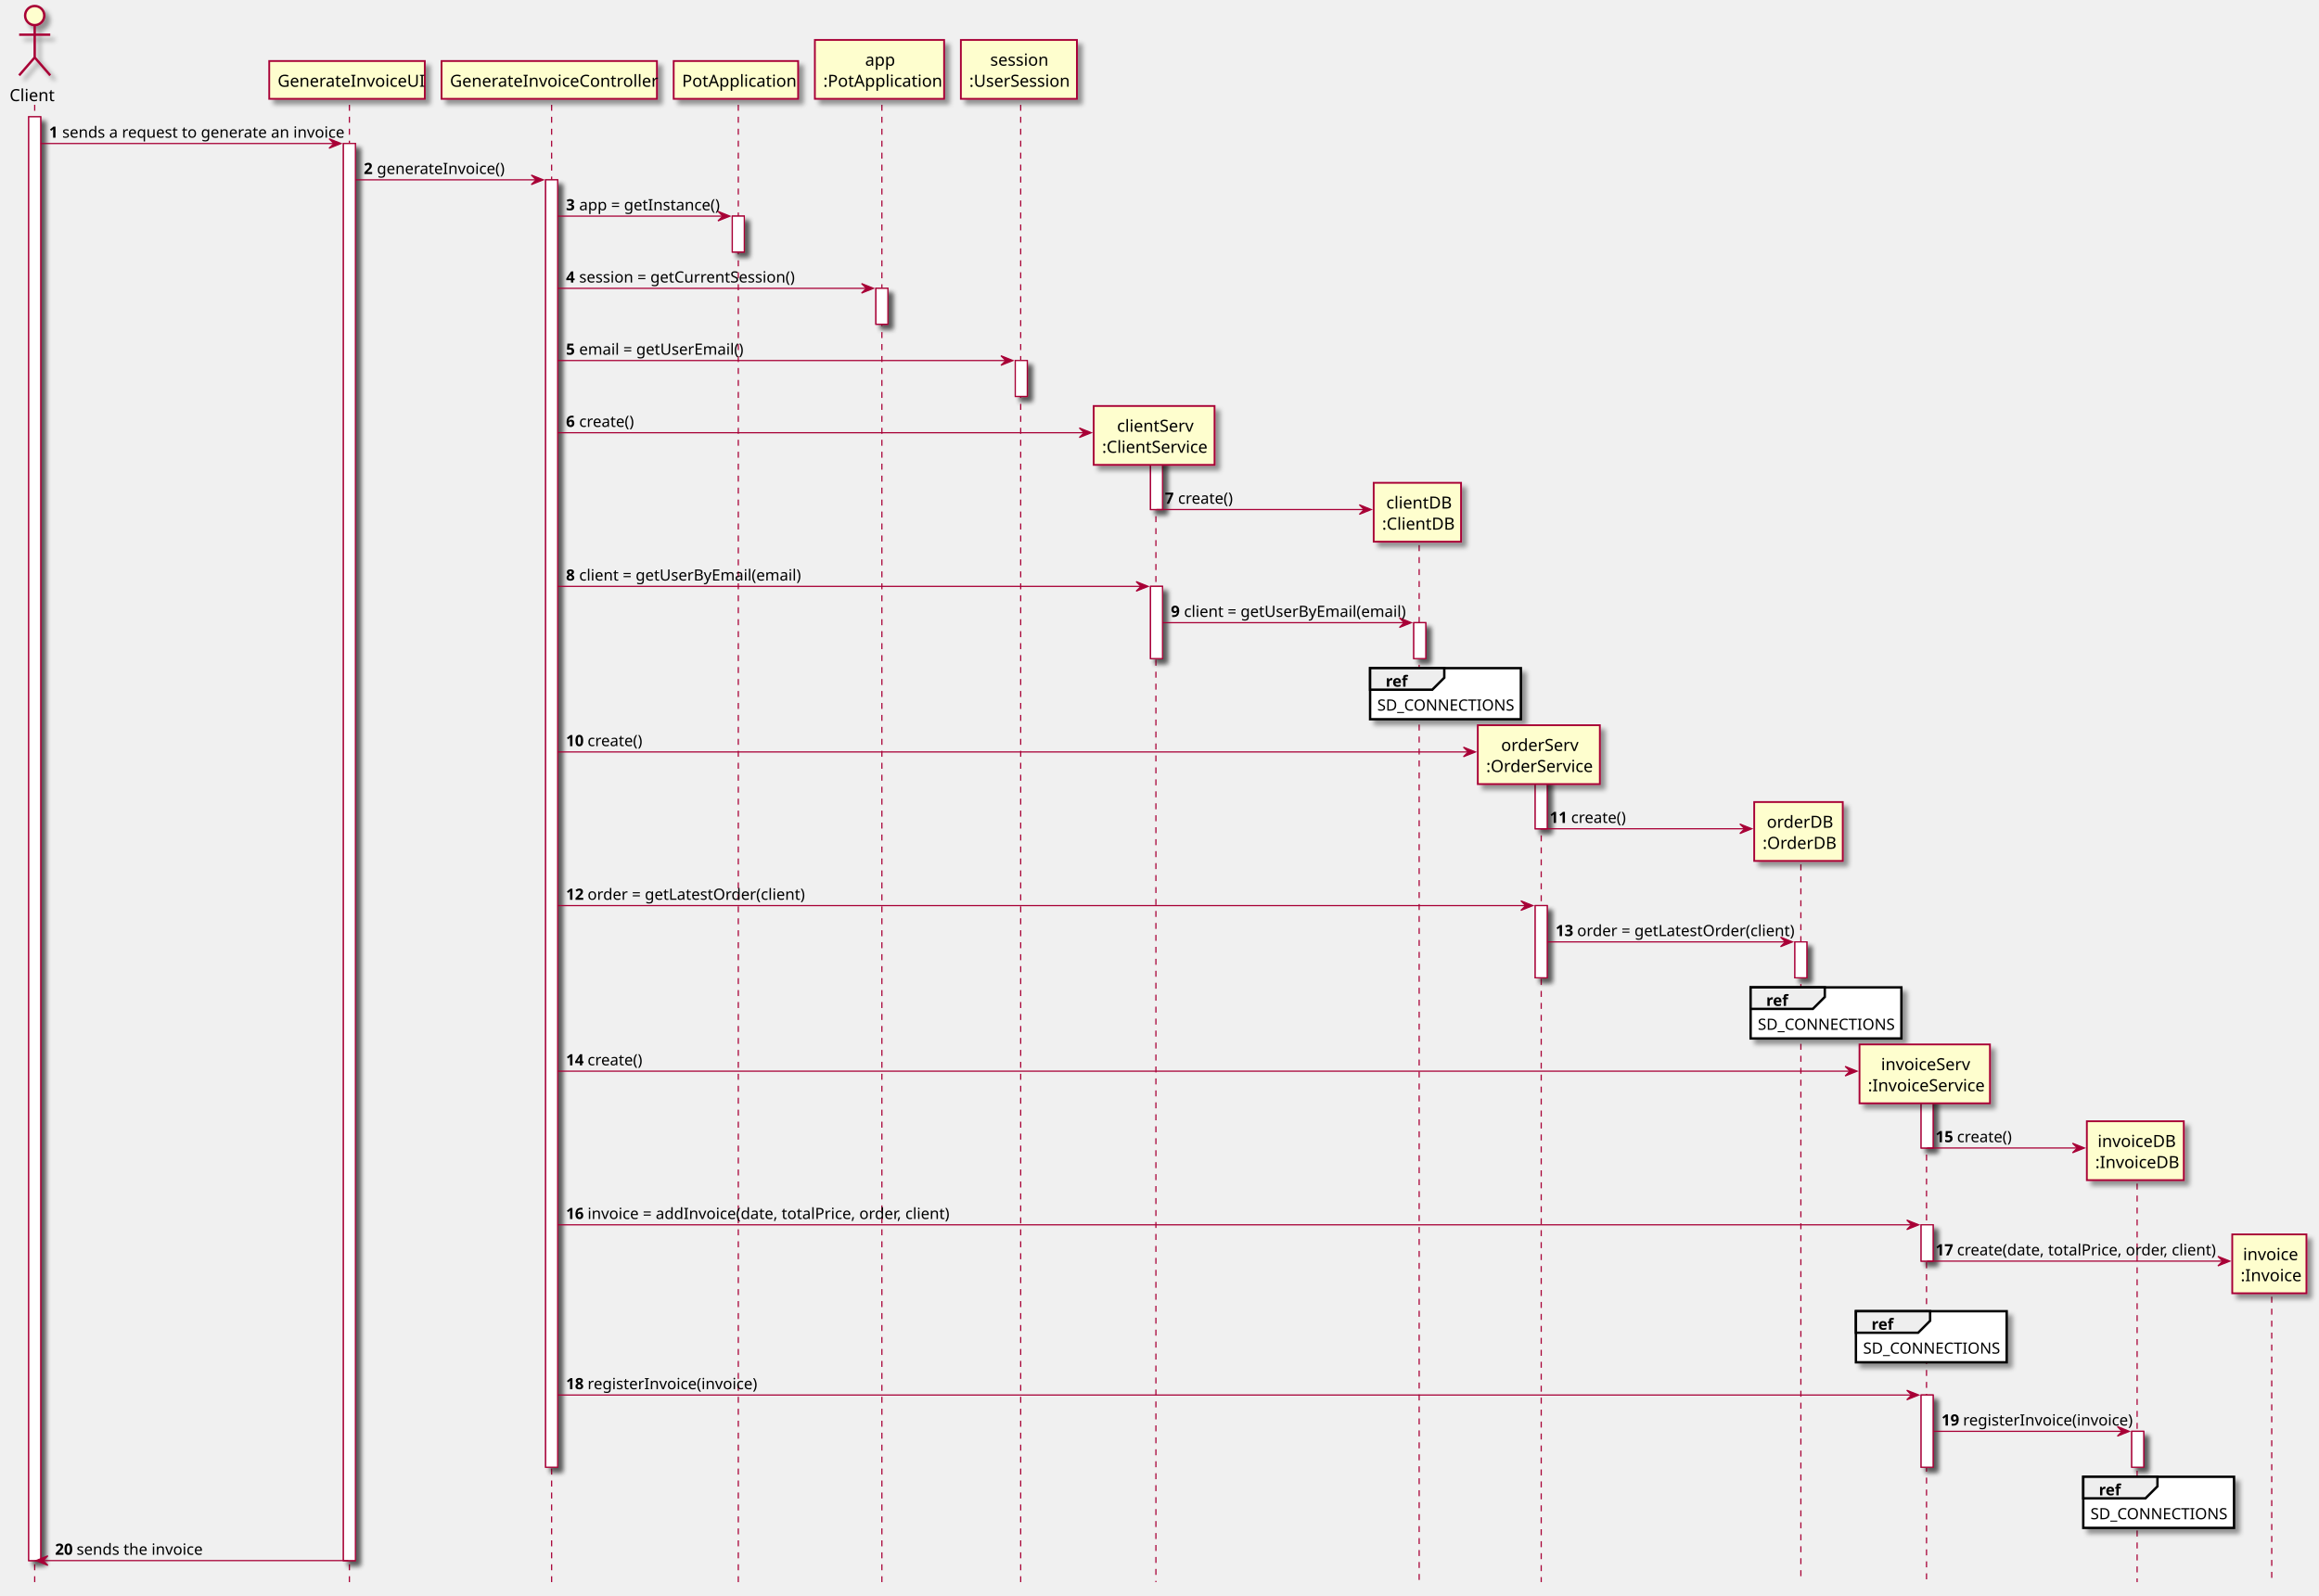
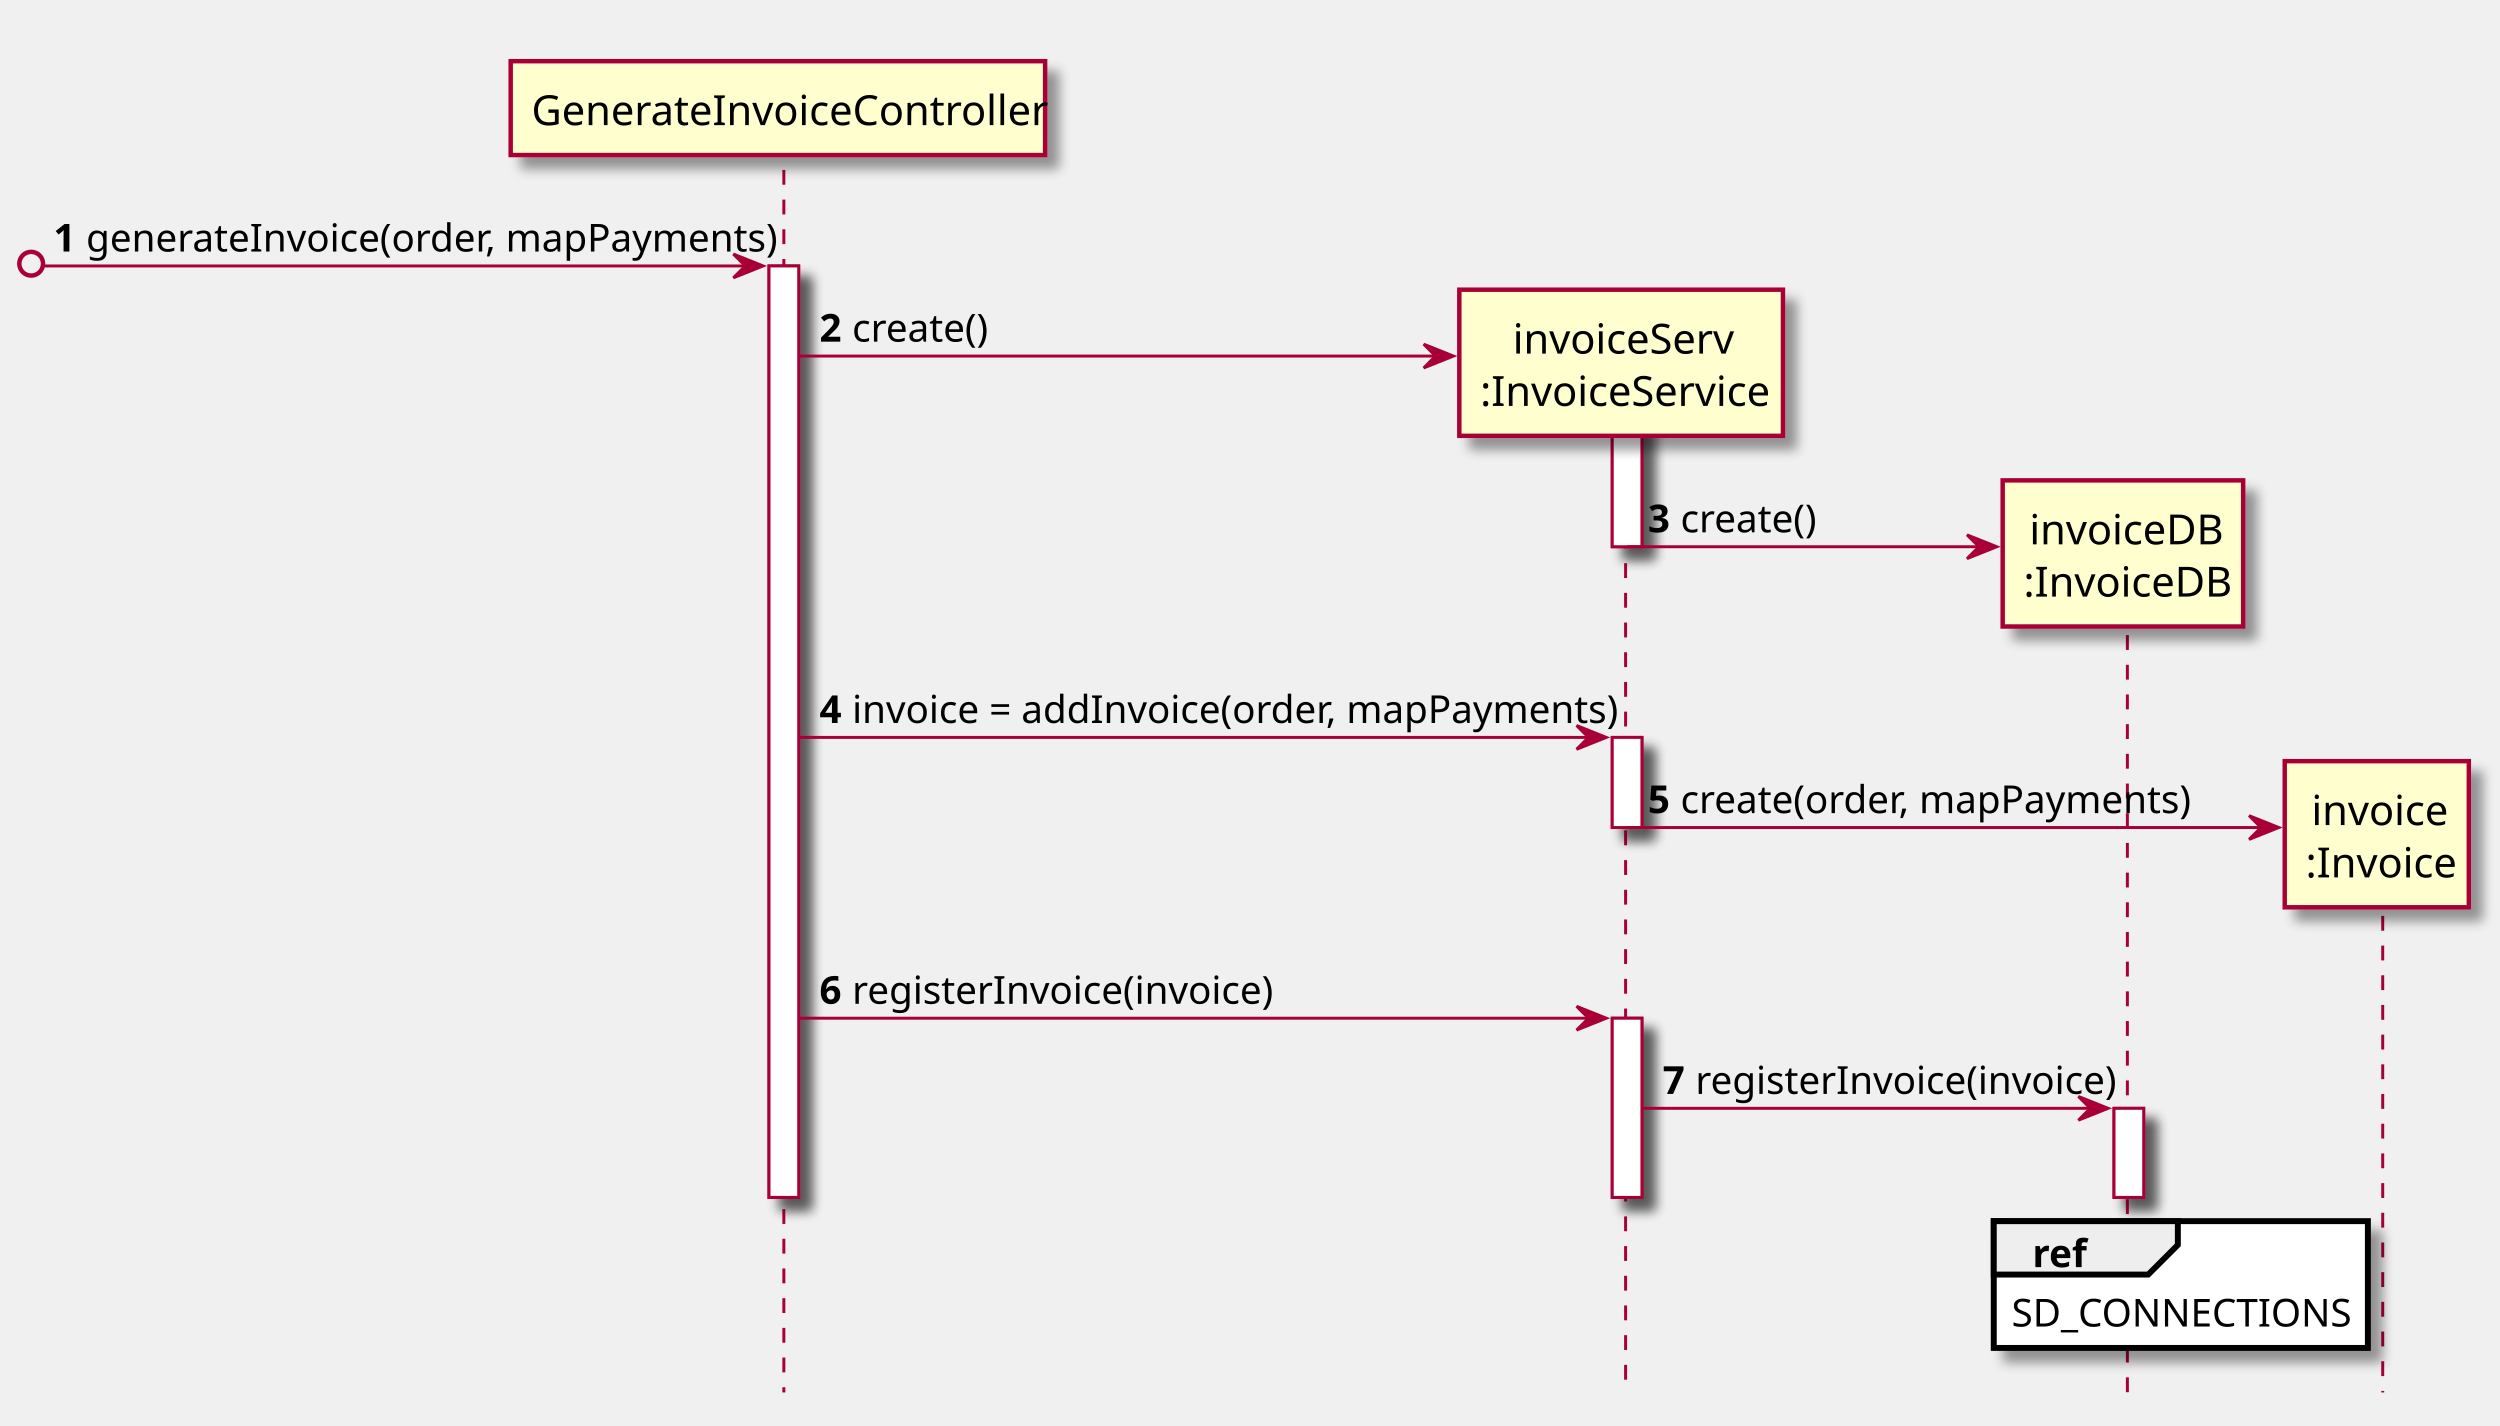
- <svg xmlns="http://www.w3.org/2000/svg" contentScriptType="application/ecmascript" contentStyleType="text/css" height="1334px" preserveAspectRatio="none" style="width:1938px;height:1334px;" version="1.1" viewBox="0 0 1938 1334" width="1938px" zoomAndPan="magnify">
+ <svg xmlns="http://www.w3.org/2000/svg" contentScriptType="application/ecmascript" contentStyleType="text/css" height="480px" preserveAspectRatio="none" style="width:842px;height:480px;" version="1.1" viewBox="0 0 842 480" width="842px" zoomAndPan="magnify">
  <defs>
-     <filter height="300%" id="f1r6irikmtydus" width="300%" x="-1" y="-1">
+     <filter height="300%" id="f1n6l6gs2paorq" width="300%" x="-1" y="-1">
      <feGaussianBlur result="blurOut" stdDeviation="2.0" />
      <feColorMatrix in="blurOut" result="blurOut2" type="matrix" values="0 0 0 0 0 0 0 0 0 0 0 0 0 0 0 0 0 0 .4 0" />
      <feOffset dx="4.0" dy="4.0" in="blurOut2" result="blurOut3" />
      <feBlend in="SourceGraphic" in2="blurOut3" mode="normal" />
    </filter>
  </defs>
  <g>
-     <rect fill="#FFFFFF" filter="url(#f1r6irikmtydus)" height="1206.914" style="stroke: #A80036; stroke-width: 1.0;" width="10" x="24" y="97.609" />
-     <rect fill="#FFFFFF" filter="url(#f1r6irikmtydus)" height="1184.562" style="stroke: #A80036; stroke-width: 1.0;" width="10" x="287" y="119.961" />
-     <rect fill="#FFFFFF" filter="url(#f1r6irikmtydus)" height="1076.156" style="stroke: #A80036; stroke-width: 1.0;" width="10" x="456" y="150.312" />
-     <rect fill="#FFFFFF" filter="url(#f1r6irikmtydus)" height="30" style="stroke: #A80036; stroke-width: 1.0;" width="10" x="612" y="180.664" />
-     <rect fill="#FFFFFF" filter="url(#f1r6irikmtydus)" height="30" style="stroke: #A80036; stroke-width: 1.0;" width="10" x="732" y="241.016" />
-     <rect fill="#FFFFFF" filter="url(#f1r6irikmtydus)" height="30" style="stroke: #A80036; stroke-width: 1.0;" width="10" x="848.5" y="301.367" />
-     <rect fill="#FFFFFF" filter="url(#f1r6irikmtydus)" height="54.219" style="stroke: #A80036; stroke-width: 1.0;" width="10" x="961.5" y="371.719" />
-     <rect fill="#FFFFFF" filter="url(#f1r6irikmtydus)" height="60.352" style="stroke: #A80036; stroke-width: 1.0;" width="10" x="961.5" y="490.156" />
-     <rect fill="#FFFFFF" filter="url(#f1r6irikmtydus)" height="30" style="stroke: #A80036; stroke-width: 1.0;" width="10" x="1181.5" y="520.508" />
-     <rect fill="#FFFFFF" filter="url(#f1r6irikmtydus)" height="54.219" style="stroke: #A80036; stroke-width: 1.0;" width="10" x="1283" y="638.562" />
-     <rect fill="#FFFFFF" filter="url(#f1r6irikmtydus)" height="60.352" style="stroke: #A80036; stroke-width: 1.0;" width="10" x="1283" y="757" />
-     <rect fill="#FFFFFF" filter="url(#f1r6irikmtydus)" height="30" style="stroke: #A80036; stroke-width: 1.0;" width="10" x="1500" y="787.352" />
-     <rect fill="#FFFFFF" filter="url(#f1r6irikmtydus)" height="54.219" style="stroke: #A80036; stroke-width: 1.0;" width="10" x="1605.5" y="905.406" />
-     <rect fill="#FFFFFF" filter="url(#f1r6irikmtydus)" height="30.352" style="stroke: #A80036; stroke-width: 1.0;" width="10" x="1605.5" y="1023.844" />
-     <rect fill="#FFFFFF" filter="url(#f1r6irikmtydus)" height="60.352" style="stroke: #A80036; stroke-width: 1.0;" width="10" x="1605.5" y="1166.117" />
-     <rect fill="#FFFFFF" filter="url(#f1r6irikmtydus)" height="30" style="stroke: #A80036; stroke-width: 1.0;" width="10" x="1781.5" y="1196.469" />
-     <line style="stroke: #A80036; stroke-width: 1.0; stroke-dasharray: 5.0,5.0;" x1="29" x2="29" y1="87.609" y2="1322.523" />
-     <line style="stroke: #A80036; stroke-width: 1.0; stroke-dasharray: 5.0,5.0;" x1="292" x2="292" y1="87.609" y2="1322.523" />
-     <line style="stroke: #A80036; stroke-width: 1.0; stroke-dasharray: 5.0,5.0;" x1="461" x2="461" y1="87.609" y2="1322.523" />
-     <line style="stroke: #A80036; stroke-width: 1.0; stroke-dasharray: 5.0,5.0;" x1="617" x2="617" y1="87.609" y2="1322.523" />
-     <line style="stroke: #A80036; stroke-width: 1.0; stroke-dasharray: 5.0,5.0;" x1="737" x2="737" y1="87.609" y2="1322.523" />
-     <line style="stroke: #A80036; stroke-width: 1.0; stroke-dasharray: 5.0,5.0;" x1="853" x2="853" y1="87.609" y2="1322.523" />
-     <line style="stroke: #A80036; stroke-width: 1.0; stroke-dasharray: 5.0,5.0;" x1="966" x2="966" y1="381.477" y2="1322.523" />
-     <line style="stroke: #A80036; stroke-width: 1.0; stroke-dasharray: 5.0,5.0;" x1="1186" x2="1186" y1="445.695" y2="1322.523" />
-     <line style="stroke: #A80036; stroke-width: 1.0; stroke-dasharray: 5.0,5.0;" x1="1288" x2="1288" y1="648.32" y2="1322.523" />
-     <line style="stroke: #A80036; stroke-width: 1.0; stroke-dasharray: 5.0,5.0;" x1="1505" x2="1505" y1="712.539" y2="1322.523" />
-     <line style="stroke: #A80036; stroke-width: 1.0; stroke-dasharray: 5.0,5.0;" x1="1610" x2="1610" y1="915.164" y2="1322.523" />
-     <line style="stroke: #A80036; stroke-width: 1.0; stroke-dasharray: 5.0,5.0;" x1="1786" x2="1786" y1="979.383" y2="1322.523" />
-     <line style="stroke: #A80036; stroke-width: 1.0; stroke-dasharray: 5.0,5.0;" x1="1898.5" x2="1898.5" y1="1073.953" y2="1322.523" />
-     <text fill="#000000" font-family="sans-serif" font-size="14" lengthAdjust="spacingAndGlyphs" textLength="36" x="8" y="84.533">Client</text>
-     <ellipse cx="29" cy="13" fill="#FEFECE" filter="url(#f1r6irikmtydus)" rx="8" ry="8" style="stroke: #A80036; stroke-width: 2.0;" />
-     <path d="M29,21 L29,48 M16,29 L42,29 M29,48 L16,63 M29,48 L42,63 " fill="none" filter="url(#f1r6irikmtydus)" style="stroke: #A80036; stroke-width: 2.0;" />
-     <rect fill="#FEFECE" filter="url(#f1r6irikmtydus)" height="31.609" style="stroke: #A80036; stroke-width: 1.5;" width="130" x="225" y="51" />
-     <text fill="#000000" font-family="sans-serif" font-size="14" lengthAdjust="spacingAndGlyphs" textLength="116" x="232" y="72.533">GenerateInvoiceUI</text>
-     <rect fill="#FEFECE" filter="url(#f1r6irikmtydus)" height="31.609" style="stroke: #A80036; stroke-width: 1.5;" width="180" x="369" y="51" />
-     <text fill="#000000" font-family="sans-serif" font-size="14" lengthAdjust="spacingAndGlyphs" textLength="166" x="376" y="72.533">GenerateInvoiceController</text>
-     <rect fill="#FEFECE" filter="url(#f1r6irikmtydus)" height="31.609" style="stroke: #A80036; stroke-width: 1.5;" width="104" x="563" y="51" />
-     <text fill="#000000" font-family="sans-serif" font-size="14" lengthAdjust="spacingAndGlyphs" textLength="90" x="570" y="72.533">PotApplication</text>
-     <rect fill="#FEFECE" filter="url(#f1r6irikmtydus)" height="49.219" style="stroke: #A80036; stroke-width: 1.5;" width="108" x="681" y="33.391" />
-     <text fill="#000000" font-family="sans-serif" font-size="14" lengthAdjust="spacingAndGlyphs" textLength="24" x="723" y="54.924">app</text>
-     <text fill="#000000" font-family="sans-serif" font-size="14" lengthAdjust="spacingAndGlyphs" textLength="94" x="688" y="72.533">:PotApplication</text>
-     <rect fill="#FEFECE" filter="url(#f1r6irikmtydus)" height="49.219" style="stroke: #A80036; stroke-width: 1.5;" width="97" x="803" y="33.391" />
-     <text fill="#000000" font-family="sans-serif" font-size="14" lengthAdjust="spacingAndGlyphs" textLength="48" x="827.5" y="54.924">session</text>
-     <text fill="#000000" font-family="sans-serif" font-size="14" lengthAdjust="spacingAndGlyphs" textLength="83" x="810" y="72.533">:UserSession</text>
-     <rect fill="#FFFFFF" filter="url(#f1r6irikmtydus)" height="1206.914" style="stroke: #A80036; stroke-width: 1.0;" width="10" x="24" y="97.609" />
-     <rect fill="#FFFFFF" filter="url(#f1r6irikmtydus)" height="1184.562" style="stroke: #A80036; stroke-width: 1.0;" width="10" x="287" y="119.961" />
-     <rect fill="#FFFFFF" filter="url(#f1r6irikmtydus)" height="1076.156" style="stroke: #A80036; stroke-width: 1.0;" width="10" x="456" y="150.312" />
-     <rect fill="#FFFFFF" filter="url(#f1r6irikmtydus)" height="30" style="stroke: #A80036; stroke-width: 1.0;" width="10" x="612" y="180.664" />
-     <rect fill="#FFFFFF" filter="url(#f1r6irikmtydus)" height="30" style="stroke: #A80036; stroke-width: 1.0;" width="10" x="732" y="241.016" />
-     <rect fill="#FFFFFF" filter="url(#f1r6irikmtydus)" height="30" style="stroke: #A80036; stroke-width: 1.0;" width="10" x="848.5" y="301.367" />
-     <rect fill="#FFFFFF" filter="url(#f1r6irikmtydus)" height="54.219" style="stroke: #A80036; stroke-width: 1.0;" width="10" x="961.5" y="371.719" />
-     <rect fill="#FFFFFF" filter="url(#f1r6irikmtydus)" height="60.352" style="stroke: #A80036; stroke-width: 1.0;" width="10" x="961.5" y="490.156" />
-     <rect fill="#FFFFFF" filter="url(#f1r6irikmtydus)" height="30" style="stroke: #A80036; stroke-width: 1.0;" width="10" x="1181.5" y="520.508" />
-     <rect fill="#FFFFFF" filter="url(#f1r6irikmtydus)" height="54.219" style="stroke: #A80036; stroke-width: 1.0;" width="10" x="1283" y="638.562" />
-     <rect fill="#FFFFFF" filter="url(#f1r6irikmtydus)" height="60.352" style="stroke: #A80036; stroke-width: 1.0;" width="10" x="1283" y="757" />
-     <rect fill="#FFFFFF" filter="url(#f1r6irikmtydus)" height="30" style="stroke: #A80036; stroke-width: 1.0;" width="10" x="1500" y="787.352" />
-     <rect fill="#FFFFFF" filter="url(#f1r6irikmtydus)" height="54.219" style="stroke: #A80036; stroke-width: 1.0;" width="10" x="1605.5" y="905.406" />
-     <rect fill="#FFFFFF" filter="url(#f1r6irikmtydus)" height="30.352" style="stroke: #A80036; stroke-width: 1.0;" width="10" x="1605.5" y="1023.844" />
-     <rect fill="#FFFFFF" filter="url(#f1r6irikmtydus)" height="60.352" style="stroke: #A80036; stroke-width: 1.0;" width="10" x="1605.5" y="1166.117" />
-     <rect fill="#FFFFFF" filter="url(#f1r6irikmtydus)" height="30" style="stroke: #A80036; stroke-width: 1.0;" width="10" x="1781.5" y="1196.469" />
-     <polygon fill="#A80036" points="275,115.961,285,119.961,275,123.961,279,119.961" style="stroke: #A80036; stroke-width: 1.0;" />
-     <line style="stroke: #A80036; stroke-width: 1.0;" x1="34" x2="281" y1="119.961" y2="119.961" />
-     <text fill="#000000" font-family="sans-serif" font-size="13" font-weight="bold" lengthAdjust="spacingAndGlyphs" textLength="7" x="41" y="115.105">1</text>
-     <text fill="#000000" font-family="sans-serif" font-size="13" lengthAdjust="spacingAndGlyphs" textLength="223" x="52" y="115.105">sends a request to generate an invoice</text>
-     <polygon fill="#A80036" points="444,146.312,454,150.312,444,154.312,448,150.312" style="stroke: #A80036; stroke-width: 1.0;" />
-     <line style="stroke: #A80036; stroke-width: 1.0;" x1="297" x2="450" y1="150.312" y2="150.312" />
-     <text fill="#000000" font-family="sans-serif" font-size="13" font-weight="bold" lengthAdjust="spacingAndGlyphs" textLength="7" x="304" y="145.456">2</text>
-     <text fill="#000000" font-family="sans-serif" font-size="13" lengthAdjust="spacingAndGlyphs" textLength="97" x="315" y="145.456">generateInvoice()</text>
-     <polygon fill="#A80036" points="600,176.664,610,180.664,600,184.664,604,180.664" style="stroke: #A80036; stroke-width: 1.0;" />
-     <line style="stroke: #A80036; stroke-width: 1.0;" x1="466" x2="606" y1="180.664" y2="180.664" />
-     <text fill="#000000" font-family="sans-serif" font-size="13" font-weight="bold" lengthAdjust="spacingAndGlyphs" textLength="7" x="473" y="175.808">3</text>
-     <text fill="#000000" font-family="sans-serif" font-size="13" lengthAdjust="spacingAndGlyphs" textLength="112" x="484" y="175.808">app = getInstance()</text>
-     <polygon fill="#A80036" points="720,237.016,730,241.016,720,245.016,724,241.016" style="stroke: #A80036; stroke-width: 1.0;" />
-     <line style="stroke: #A80036; stroke-width: 1.0;" x1="466" x2="726" y1="241.016" y2="241.016" />
-     <text fill="#000000" font-family="sans-serif" font-size="13" font-weight="bold" lengthAdjust="spacingAndGlyphs" textLength="7" x="473" y="236.159">4</text>
-     <text fill="#000000" font-family="sans-serif" font-size="13" lengthAdjust="spacingAndGlyphs" textLength="176" x="484" y="236.159">session = getCurrentSession()</text>
-     <polygon fill="#A80036" points="836.5,297.367,846.5,301.367,836.5,305.367,840.5,301.367" style="stroke: #A80036; stroke-width: 1.0;" />
-     <line style="stroke: #A80036; stroke-width: 1.0;" x1="466" x2="842.5" y1="301.367" y2="301.367" />
-     <text fill="#000000" font-family="sans-serif" font-size="13" font-weight="bold" lengthAdjust="spacingAndGlyphs" textLength="7" x="473" y="296.511">5</text>
-     <text fill="#000000" font-family="sans-serif" font-size="13" lengthAdjust="spacingAndGlyphs" textLength="133" x="484" y="296.511">email = getUserEmail()</text>
-     <polygon fill="#A80036" points="902,357.719,912,361.719,902,365.719,906,361.719" style="stroke: #A80036; stroke-width: 1.0;" />
-     <line style="stroke: #A80036; stroke-width: 1.0;" x1="466" x2="908" y1="361.719" y2="361.719" />
-     <text fill="#000000" font-family="sans-serif" font-size="13" font-weight="bold" lengthAdjust="spacingAndGlyphs" textLength="7" x="473" y="356.862">6</text>
-     <text fill="#000000" font-family="sans-serif" font-size="13" lengthAdjust="spacingAndGlyphs" textLength="44" x="484" y="356.862">create()</text>
-     <rect fill="#FEFECE" filter="url(#f1r6irikmtydus)" height="49.219" style="stroke: #A80036; stroke-width: 1.5;" width="101" x="914" y="339.367" />
-     <text fill="#000000" font-family="sans-serif" font-size="14" lengthAdjust="spacingAndGlyphs" textLength="62" x="933.5" y="360.9">clientServ</text>
-     <text fill="#000000" font-family="sans-serif" font-size="14" lengthAdjust="spacingAndGlyphs" textLength="87" x="921" y="378.51">:ClientService</text>
-     <polygon fill="#A80036" points="1136,421.938,1146,425.938,1136,429.938,1140,425.938" style="stroke: #A80036; stroke-width: 1.0;" />
-     <line style="stroke: #A80036; stroke-width: 1.0;" x1="966.5" x2="1142" y1="425.938" y2="425.938" />
-     <text fill="#000000" font-family="sans-serif" font-size="13" font-weight="bold" lengthAdjust="spacingAndGlyphs" textLength="7" x="973.5" y="421.081">7</text>
-     <text fill="#000000" font-family="sans-serif" font-size="13" lengthAdjust="spacingAndGlyphs" textLength="44" x="984.5" y="421.081">create()</text>
-     <rect fill="#FEFECE" filter="url(#f1r6irikmtydus)" height="49.219" style="stroke: #A80036; stroke-width: 1.5;" width="73" x="1148" y="403.586" />
-     <text fill="#000000" font-family="sans-serif" font-size="14" lengthAdjust="spacingAndGlyphs" textLength="52" x="1158.5" y="425.119">clientDB</text>
-     <text fill="#000000" font-family="sans-serif" font-size="14" lengthAdjust="spacingAndGlyphs" textLength="59" x="1155" y="442.728">:ClientDB</text>
-     <polygon fill="#A80036" points="949.5,486.156,959.5,490.156,949.5,494.156,953.5,490.156" style="stroke: #A80036; stroke-width: 1.0;" />
-     <line style="stroke: #A80036; stroke-width: 1.0;" x1="466" x2="955.5" y1="490.156" y2="490.156" />
-     <text fill="#000000" font-family="sans-serif" font-size="13" font-weight="bold" lengthAdjust="spacingAndGlyphs" textLength="7" x="473" y="485.3">8</text>
-     <text fill="#000000" font-family="sans-serif" font-size="13" lengthAdjust="spacingAndGlyphs" textLength="180" x="484" y="485.3">client = getUserByEmail(email)</text>
-     <polygon fill="#A80036" points="1169.5,516.508,1179.5,520.508,1169.5,524.508,1173.5,520.508" style="stroke: #A80036; stroke-width: 1.0;" />
-     <line style="stroke: #A80036; stroke-width: 1.0;" x1="971.5" x2="1175.5" y1="520.508" y2="520.508" />
-     <text fill="#000000" font-family="sans-serif" font-size="13" font-weight="bold" lengthAdjust="spacingAndGlyphs" textLength="7" x="978.5" y="515.651">9</text>
-     <text fill="#000000" font-family="sans-serif" font-size="13" lengthAdjust="spacingAndGlyphs" textLength="180" x="989.5" y="515.651">client = getUserByEmail(email)</text>
-     <rect fill="#FFFFFF" filter="url(#f1r6irikmtydus)" height="42.703" style="stroke: #000000; stroke-width: 2.0;" width="126" x="1145" y="558.508" />
-     <polygon fill="#EEEEEE" points="1145,558.508,1207,558.508,1207,566.508,1197,576.508,1145,576.508,1145,558.508" style="stroke: #000000; stroke-width: 2.0;" />
-     <text fill="#000000" font-family="sans-serif" font-size="13" font-weight="bold" lengthAdjust="spacingAndGlyphs" textLength="17" x="1158" y="574.003">ref</text>
-     <text fill="#000000" font-family="sans-serif" font-size="13" lengthAdjust="spacingAndGlyphs" textLength="118" x="1151" y="594.003">SD_CONNECTIONS</text>
-     <polygon fill="#A80036" points="1223,624.562,1233,628.562,1223,632.562,1227,628.562" style="stroke: #A80036; stroke-width: 1.0;" />
-     <line style="stroke: #A80036; stroke-width: 1.0;" x1="466" x2="1229" y1="628.562" y2="628.562" />
-     <text fill="#000000" font-family="sans-serif" font-size="13" font-weight="bold" lengthAdjust="spacingAndGlyphs" textLength="14" x="473" y="623.706">10</text>
-     <text fill="#000000" font-family="sans-serif" font-size="13" lengthAdjust="spacingAndGlyphs" textLength="44" x="491" y="623.706">create()</text>
-     <rect fill="#FEFECE" filter="url(#f1r6irikmtydus)" height="49.219" style="stroke: #A80036; stroke-width: 1.5;" width="102" x="1235" y="606.211" />
-     <text fill="#000000" font-family="sans-serif" font-size="14" lengthAdjust="spacingAndGlyphs" textLength="63" x="1254.5" y="627.744">orderServ</text>
-     <text fill="#000000" font-family="sans-serif" font-size="14" lengthAdjust="spacingAndGlyphs" textLength="88" x="1242" y="645.354">:OrderService</text>
-     <polygon fill="#A80036" points="1454,688.781,1464,692.781,1454,696.781,1458,692.781" style="stroke: #A80036; stroke-width: 1.0;" />
-     <line style="stroke: #A80036; stroke-width: 1.0;" x1="1288" x2="1460" y1="692.781" y2="692.781" />
-     <text fill="#000000" font-family="sans-serif" font-size="13" font-weight="bold" lengthAdjust="spacingAndGlyphs" textLength="14" x="1295" y="687.925">11</text>
-     <text fill="#000000" font-family="sans-serif" font-size="13" lengthAdjust="spacingAndGlyphs" textLength="44" x="1313" y="687.925">create()</text>
-     <rect fill="#FEFECE" filter="url(#f1r6irikmtydus)" height="49.219" style="stroke: #A80036; stroke-width: 1.5;" width="74" x="1466" y="670.43" />
-     <text fill="#000000" font-family="sans-serif" font-size="14" lengthAdjust="spacingAndGlyphs" textLength="53" x="1476.5" y="691.963">orderDB</text>
-     <text fill="#000000" font-family="sans-serif" font-size="14" lengthAdjust="spacingAndGlyphs" textLength="60" x="1473" y="709.572">:OrderDB</text>
-     <polygon fill="#A80036" points="1271,753,1281,757,1271,761,1275,757" style="stroke: #A80036; stroke-width: 1.0;" />
-     <line style="stroke: #A80036; stroke-width: 1.0;" x1="466" x2="1277" y1="757" y2="757" />
-     <text fill="#000000" font-family="sans-serif" font-size="13" font-weight="bold" lengthAdjust="spacingAndGlyphs" textLength="14" x="473" y="752.144">12</text>
-     <text fill="#000000" font-family="sans-serif" font-size="13" lengthAdjust="spacingAndGlyphs" textLength="170" x="491" y="752.144">order = getLatestOrder(client)</text>
-     <polygon fill="#A80036" points="1488,783.352,1498,787.352,1488,791.352,1492,787.352" style="stroke: #A80036; stroke-width: 1.0;" />
-     <line style="stroke: #A80036; stroke-width: 1.0;" x1="1293" x2="1494" y1="787.352" y2="787.352" />
-     <text fill="#000000" font-family="sans-serif" font-size="13" font-weight="bold" lengthAdjust="spacingAndGlyphs" textLength="14" x="1300" y="782.495">13</text>
-     <text fill="#000000" font-family="sans-serif" font-size="13" lengthAdjust="spacingAndGlyphs" textLength="170" x="1318" y="782.495">order = getLatestOrder(client)</text>
-     <rect fill="#FFFFFF" filter="url(#f1r6irikmtydus)" height="42.703" style="stroke: #000000; stroke-width: 2.0;" width="126" x="1463" y="825.352" />
-     <polygon fill="#EEEEEE" points="1463,825.352,1525,825.352,1525,833.352,1515,843.352,1463,843.352,1463,825.352" style="stroke: #000000; stroke-width: 2.0;" />
-     <text fill="#000000" font-family="sans-serif" font-size="13" font-weight="bold" lengthAdjust="spacingAndGlyphs" textLength="17" x="1476" y="840.847">ref</text>
-     <text fill="#000000" font-family="sans-serif" font-size="13" lengthAdjust="spacingAndGlyphs" textLength="118" x="1469" y="860.847">SD_CONNECTIONS</text>
-     <polygon fill="#A80036" points="1542,891.406,1552,895.406,1542,899.406,1546,895.406" style="stroke: #A80036; stroke-width: 1.0;" />
-     <line style="stroke: #A80036; stroke-width: 1.0;" x1="466" x2="1548" y1="895.406" y2="895.406" />
-     <text fill="#000000" font-family="sans-serif" font-size="13" font-weight="bold" lengthAdjust="spacingAndGlyphs" textLength="14" x="473" y="890.55">14</text>
-     <text fill="#000000" font-family="sans-serif" font-size="13" lengthAdjust="spacingAndGlyphs" textLength="44" x="491" y="890.55">create()</text>
-     <rect fill="#FEFECE" filter="url(#f1r6irikmtydus)" height="49.219" style="stroke: #A80036; stroke-width: 1.5;" width="109" x="1554" y="873.055" />
-     <text fill="#000000" font-family="sans-serif" font-size="14" lengthAdjust="spacingAndGlyphs" textLength="73" x="1572" y="894.588">invoiceServ</text>
-     <text fill="#000000" font-family="sans-serif" font-size="14" lengthAdjust="spacingAndGlyphs" textLength="95" x="1561" y="912.197">:InvoiceService</text>
-     <polygon fill="#A80036" points="1732,955.625,1742,959.625,1732,963.625,1736,959.625" style="stroke: #A80036; stroke-width: 1.0;" />
-     <line style="stroke: #A80036; stroke-width: 1.0;" x1="1610.5" x2="1738" y1="959.625" y2="959.625" />
-     <text fill="#000000" font-family="sans-serif" font-size="13" font-weight="bold" lengthAdjust="spacingAndGlyphs" textLength="14" x="1617.5" y="954.769">15</text>
-     <text fill="#000000" font-family="sans-serif" font-size="13" lengthAdjust="spacingAndGlyphs" textLength="44" x="1635.5" y="954.769">create()</text>
-     <rect fill="#FEFECE" filter="url(#f1r6irikmtydus)" height="49.219" style="stroke: #A80036; stroke-width: 1.5;" width="81" x="1744" y="937.273" />
-     <text fill="#000000" font-family="sans-serif" font-size="14" lengthAdjust="spacingAndGlyphs" textLength="63" x="1753" y="958.807">invoiceDB</text>
-     <text fill="#000000" font-family="sans-serif" font-size="14" lengthAdjust="spacingAndGlyphs" textLength="67" x="1751" y="976.416">:InvoiceDB</text>
-     <polygon fill="#A80036" points="1593.5,1019.844,1603.5,1023.844,1593.5,1027.844,1597.5,1023.844" style="stroke: #A80036; stroke-width: 1.0;" />
-     <line style="stroke: #A80036; stroke-width: 1.0;" x1="466" x2="1599.5" y1="1023.844" y2="1023.844" />
-     <text fill="#000000" font-family="sans-serif" font-size="13" font-weight="bold" lengthAdjust="spacingAndGlyphs" textLength="14" x="473" y="1018.987">16</text>
-     <text fill="#000000" font-family="sans-serif" font-size="13" lengthAdjust="spacingAndGlyphs" textLength="287" x="491" y="1018.987">invoice = addInvoice(date, totalPrice, order, client)</text>
-     <polygon fill="#A80036" points="1853.5,1050.195,1863.5,1054.195,1853.5,1058.195,1857.5,1054.195" style="stroke: #A80036; stroke-width: 1.0;" />
-     <line style="stroke: #A80036; stroke-width: 1.0;" x1="1610.5" x2="1859.5" y1="1054.195" y2="1054.195" />
-     <text fill="#000000" font-family="sans-serif" font-size="13" font-weight="bold" lengthAdjust="spacingAndGlyphs" textLength="14" x="1617.5" y="1049.339">17</text>
-     <text fill="#000000" font-family="sans-serif" font-size="13" lengthAdjust="spacingAndGlyphs" textLength="208" x="1635.5" y="1049.339">create(date, totalPrice, order, client)</text>
-     <rect fill="#FEFECE" filter="url(#f1r6irikmtydus)" height="49.219" style="stroke: #A80036; stroke-width: 1.5;" width="62" x="1865.5" y="1031.844" />
-     <text fill="#000000" font-family="sans-serif" font-size="14" lengthAdjust="spacingAndGlyphs" textLength="44" x="1874.5" y="1053.377">invoice</text>
-     <text fill="#000000" font-family="sans-serif" font-size="14" lengthAdjust="spacingAndGlyphs" textLength="48" x="1872.5" y="1070.986">:Invoice</text>
-     <rect fill="#FFFFFF" filter="url(#f1r6irikmtydus)" height="42.703" style="stroke: #000000; stroke-width: 2.0;" width="126" x="1551" y="1096.062" />
-     <polygon fill="#EEEEEE" points="1551,1096.062,1613,1096.062,1613,1104.062,1603,1114.062,1551,1114.062,1551,1096.062" style="stroke: #000000; stroke-width: 2.0;" />
-     <text fill="#000000" font-family="sans-serif" font-size="13" font-weight="bold" lengthAdjust="spacingAndGlyphs" textLength="17" x="1564" y="1111.558">ref</text>
-     <text fill="#000000" font-family="sans-serif" font-size="13" lengthAdjust="spacingAndGlyphs" textLength="118" x="1557" y="1131.558">SD_CONNECTIONS</text>
-     <polygon fill="#A80036" points="1593.5,1162.117,1603.5,1166.117,1593.5,1170.117,1597.5,1166.117" style="stroke: #A80036; stroke-width: 1.0;" />
-     <line style="stroke: #A80036; stroke-width: 1.0;" x1="466" x2="1599.5" y1="1166.117" y2="1166.117" />
-     <text fill="#000000" font-family="sans-serif" font-size="13" font-weight="bold" lengthAdjust="spacingAndGlyphs" textLength="14" x="473" y="1161.261">18</text>
-     <text fill="#000000" font-family="sans-serif" font-size="13" lengthAdjust="spacingAndGlyphs" textLength="129" x="491" y="1161.261">registerInvoice(invoice)</text>
-     <polygon fill="#A80036" points="1769.5,1192.469,1779.5,1196.469,1769.5,1200.469,1773.5,1196.469" style="stroke: #A80036; stroke-width: 1.0;" />
-     <line style="stroke: #A80036; stroke-width: 1.0;" x1="1615.5" x2="1775.5" y1="1196.469" y2="1196.469" />
-     <text fill="#000000" font-family="sans-serif" font-size="13" font-weight="bold" lengthAdjust="spacingAndGlyphs" textLength="14" x="1622.5" y="1191.612">19</text>
-     <text fill="#000000" font-family="sans-serif" font-size="13" lengthAdjust="spacingAndGlyphs" textLength="129" x="1640.5" y="1191.612">registerInvoice(invoice)</text>
-     <rect fill="#FFFFFF" filter="url(#f1r6irikmtydus)" height="42.703" style="stroke: #000000; stroke-width: 2.0;" width="126" x="1741" y="1234.469" />
-     <polygon fill="#EEEEEE" points="1741,1234.469,1803,1234.469,1803,1242.469,1793,1252.469,1741,1252.469,1741,1234.469" style="stroke: #000000; stroke-width: 2.0;" />
-     <text fill="#000000" font-family="sans-serif" font-size="13" font-weight="bold" lengthAdjust="spacingAndGlyphs" textLength="17" x="1754" y="1249.964">ref</text>
-     <text fill="#000000" font-family="sans-serif" font-size="13" lengthAdjust="spacingAndGlyphs" textLength="118" x="1747" y="1269.964">SD_CONNECTIONS</text>
-     <polygon fill="#A80036" points="40,1300.523,30,1304.523,40,1308.523,36,1304.523" style="stroke: #A80036; stroke-width: 1.0;" />
-     <line style="stroke: #A80036; stroke-width: 1.0;" x1="34" x2="291" y1="1304.523" y2="1304.523" />
-     <text fill="#000000" font-family="sans-serif" font-size="13" font-weight="bold" lengthAdjust="spacingAndGlyphs" textLength="14" x="46" y="1299.667">20</text>
-     <text fill="#000000" font-family="sans-serif" font-size="13" lengthAdjust="spacingAndGlyphs" textLength="100" x="64" y="1299.667">sends the invoice</text>
+     <rect fill="#FFFFFF" filter="url(#f1n6l6gs2paorq)" height="313.711" style="stroke: #A80036; stroke-width: 1.0;" width="10" x="259" y="89.57" />
+     <rect fill="#FFFFFF" filter="url(#f1n6l6gs2paorq)" height="54.219" style="stroke: #A80036; stroke-width: 1.0;" width="10" x="543" y="129.922" />
+     <rect fill="#FFFFFF" filter="url(#f1n6l6gs2paorq)" height="30.352" style="stroke: #A80036; stroke-width: 1.0;" width="10" x="543" y="248.359" />
+     <rect fill="#FFFFFF" filter="url(#f1n6l6gs2paorq)" height="60.352" style="stroke: #A80036; stroke-width: 1.0;" width="10" x="543" y="342.93" />
+     <rect fill="#FFFFFF" filter="url(#f1n6l6gs2paorq)" height="30" style="stroke: #A80036; stroke-width: 1.0;" width="10" x="712" y="373.281" />
+     <line style="stroke: #A80036; stroke-width: 1.0; stroke-dasharray: 5.0,5.0;" x1="264" x2="264" y1="57.219" y2="468.984" />
+     <line style="stroke: #A80036; stroke-width: 1.0; stroke-dasharray: 5.0,5.0;" x1="547.5" x2="547.5" y1="139.68" y2="468.984" />
+     <line style="stroke: #A80036; stroke-width: 1.0; stroke-dasharray: 5.0,5.0;" x1="716.5" x2="716.5" y1="203.898" y2="468.984" />
+     <line style="stroke: #A80036; stroke-width: 1.0; stroke-dasharray: 5.0,5.0;" x1="802.5" x2="802.5" y1="298.469" y2="468.984" />
+     <rect fill="#FEFECE" filter="url(#f1n6l6gs2paorq)" height="31.609" style="stroke: #A80036; stroke-width: 1.5;" width="180" x="172" y="20.609" />
+     <text fill="#000000" font-family="sans-serif" font-size="14" lengthAdjust="spacingAndGlyphs" textLength="166" x="179" y="42.143">GenerateInvoiceController</text>
+     <rect fill="#FFFFFF" filter="url(#f1n6l6gs2paorq)" height="313.711" style="stroke: #A80036; stroke-width: 1.0;" width="10" x="259" y="89.57" />
+     <rect fill="#FFFFFF" filter="url(#f1n6l6gs2paorq)" height="54.219" style="stroke: #A80036; stroke-width: 1.0;" width="10" x="543" y="129.922" />
+     <rect fill="#FFFFFF" filter="url(#f1n6l6gs2paorq)" height="30.352" style="stroke: #A80036; stroke-width: 1.0;" width="10" x="543" y="248.359" />
+     <rect fill="#FFFFFF" filter="url(#f1n6l6gs2paorq)" height="60.352" style="stroke: #A80036; stroke-width: 1.0;" width="10" x="543" y="342.93" />
+     <rect fill="#FFFFFF" filter="url(#f1n6l6gs2paorq)" height="30" style="stroke: #A80036; stroke-width: 1.0;" width="10" x="712" y="373.281" />
+     <ellipse cx="10.5" cy="88.82" fill="none" rx="4" ry="4" style="stroke: #A80036; stroke-width: 1.5;" />
+     <polygon fill="#A80036" points="247,85.57,257,89.57,247,93.57,251,89.57" style="stroke: #A80036; stroke-width: 1.0;" />
+     <line style="stroke: #A80036; stroke-width: 1.0;" x1="15" x2="253" y1="89.57" y2="89.57" />
+     <text fill="#000000" font-family="sans-serif" font-size="13" font-weight="bold" lengthAdjust="spacingAndGlyphs" textLength="7" x="18" y="84.714">1</text>
+     <text fill="#000000" font-family="sans-serif" font-size="13" lengthAdjust="spacingAndGlyphs" textLength="218" x="29" y="84.714">generateInvoice(order, mapPayments)</text>
+     <polygon fill="#A80036" points="479.5,115.922,489.5,119.922,479.5,123.922,483.5,119.922" style="stroke: #A80036; stroke-width: 1.0;" />
+     <line style="stroke: #A80036; stroke-width: 1.0;" x1="269" x2="485.5" y1="119.922" y2="119.922" />
+     <text fill="#000000" font-family="sans-serif" font-size="13" font-weight="bold" lengthAdjust="spacingAndGlyphs" textLength="7" x="276" y="115.065">2</text>
+     <text fill="#000000" font-family="sans-serif" font-size="13" lengthAdjust="spacingAndGlyphs" textLength="44" x="287" y="115.065">create()</text>
+     <rect fill="#FEFECE" filter="url(#f1n6l6gs2paorq)" height="49.219" style="stroke: #A80036; stroke-width: 1.5;" width="109" x="491.5" y="97.57" />
+     <text fill="#000000" font-family="sans-serif" font-size="14" lengthAdjust="spacingAndGlyphs" textLength="73" x="509.5" y="119.103">invoiceServ</text>
+     <text fill="#000000" font-family="sans-serif" font-size="14" lengthAdjust="spacingAndGlyphs" textLength="95" x="498.5" y="136.713">:InvoiceService</text>
+     <polygon fill="#A80036" points="662.5,180.141,672.5,184.141,662.5,188.141,666.5,184.141" style="stroke: #A80036; stroke-width: 1.0;" />
+     <line style="stroke: #A80036; stroke-width: 1.0;" x1="548" x2="668.5" y1="184.141" y2="184.141" />
+     <text fill="#000000" font-family="sans-serif" font-size="13" font-weight="bold" lengthAdjust="spacingAndGlyphs" textLength="7" x="555" y="179.284">3</text>
+     <text fill="#000000" font-family="sans-serif" font-size="13" lengthAdjust="spacingAndGlyphs" textLength="44" x="566" y="179.284">create()</text>
+     <rect fill="#FEFECE" filter="url(#f1n6l6gs2paorq)" height="49.219" style="stroke: #A80036; stroke-width: 1.5;" width="81" x="674.5" y="161.789" />
+     <text fill="#000000" font-family="sans-serif" font-size="14" lengthAdjust="spacingAndGlyphs" textLength="63" x="683.5" y="183.322">invoiceDB</text>
+     <text fill="#000000" font-family="sans-serif" font-size="14" lengthAdjust="spacingAndGlyphs" textLength="67" x="681.5" y="200.932">:InvoiceDB</text>
+     <polygon fill="#A80036" points="531,244.359,541,248.359,531,252.359,535,248.359" style="stroke: #A80036; stroke-width: 1.0;" />
+     <line style="stroke: #A80036; stroke-width: 1.0;" x1="269" x2="537" y1="248.359" y2="248.359" />
+     <text fill="#000000" font-family="sans-serif" font-size="13" font-weight="bold" lengthAdjust="spacingAndGlyphs" textLength="7" x="276" y="243.503">4</text>
+     <text fill="#000000" font-family="sans-serif" font-size="13" lengthAdjust="spacingAndGlyphs" textLength="244" x="287" y="243.503">invoice = addInvoice(order, mapPayments)</text>
+     <polygon fill="#A80036" points="757.5,274.711,767.5,278.711,757.5,282.711,761.5,278.711" style="stroke: #A80036; stroke-width: 1.0;" />
+     <line style="stroke: #A80036; stroke-width: 1.0;" x1="548" x2="763.5" y1="278.711" y2="278.711" />
+     <text fill="#000000" font-family="sans-serif" font-size="13" font-weight="bold" lengthAdjust="spacingAndGlyphs" textLength="7" x="555" y="273.854">5</text>
+     <text fill="#000000" font-family="sans-serif" font-size="13" lengthAdjust="spacingAndGlyphs" textLength="165" x="566" y="273.854">create(order, mapPayments)</text>
+     <rect fill="#FEFECE" filter="url(#f1n6l6gs2paorq)" height="49.219" style="stroke: #A80036; stroke-width: 1.5;" width="62" x="769.5" y="256.359" />
+     <text fill="#000000" font-family="sans-serif" font-size="14" lengthAdjust="spacingAndGlyphs" textLength="44" x="778.5" y="277.893">invoice</text>
+     <text fill="#000000" font-family="sans-serif" font-size="14" lengthAdjust="spacingAndGlyphs" textLength="48" x="776.5" y="295.502">:Invoice</text>
+     <polygon fill="#A80036" points="531,338.93,541,342.93,531,346.93,535,342.93" style="stroke: #A80036; stroke-width: 1.0;" />
+     <line style="stroke: #A80036; stroke-width: 1.0;" x1="269" x2="537" y1="342.93" y2="342.93" />
+     <text fill="#000000" font-family="sans-serif" font-size="13" font-weight="bold" lengthAdjust="spacingAndGlyphs" textLength="7" x="276" y="338.073">6</text>
+     <text fill="#000000" font-family="sans-serif" font-size="13" lengthAdjust="spacingAndGlyphs" textLength="129" x="287" y="338.073">registerInvoice(invoice)</text>
+     <polygon fill="#A80036" points="700,369.281,710,373.281,700,377.281,704,373.281" style="stroke: #A80036; stroke-width: 1.0;" />
+     <line style="stroke: #A80036; stroke-width: 1.0;" x1="553" x2="706" y1="373.281" y2="373.281" />
+     <text fill="#000000" font-family="sans-serif" font-size="13" font-weight="bold" lengthAdjust="spacingAndGlyphs" textLength="7" x="560" y="368.425">7</text>
+     <text fill="#000000" font-family="sans-serif" font-size="13" lengthAdjust="spacingAndGlyphs" textLength="129" x="571" y="368.425">registerInvoice(invoice)</text>
+     <rect fill="#FFFFFF" filter="url(#f1n6l6gs2paorq)" height="42.703" style="stroke: #000000; stroke-width: 2.0;" width="126" x="671.5" y="411.281" />
+     <polygon fill="#EEEEEE" points="671.5,411.281,733.5,411.281,733.5,419.281,723.5,429.281,671.5,429.281,671.5,411.281" style="stroke: #000000; stroke-width: 2.0;" />
+     <text fill="#000000" font-family="sans-serif" font-size="13" font-weight="bold" lengthAdjust="spacingAndGlyphs" textLength="17" x="684.5" y="426.776">ref</text>
+     <text fill="#000000" font-family="sans-serif" font-size="13" lengthAdjust="spacingAndGlyphs" textLength="118" x="677.5" y="446.776">SD_CONNECTIONS</text>
  </g>
</svg>
